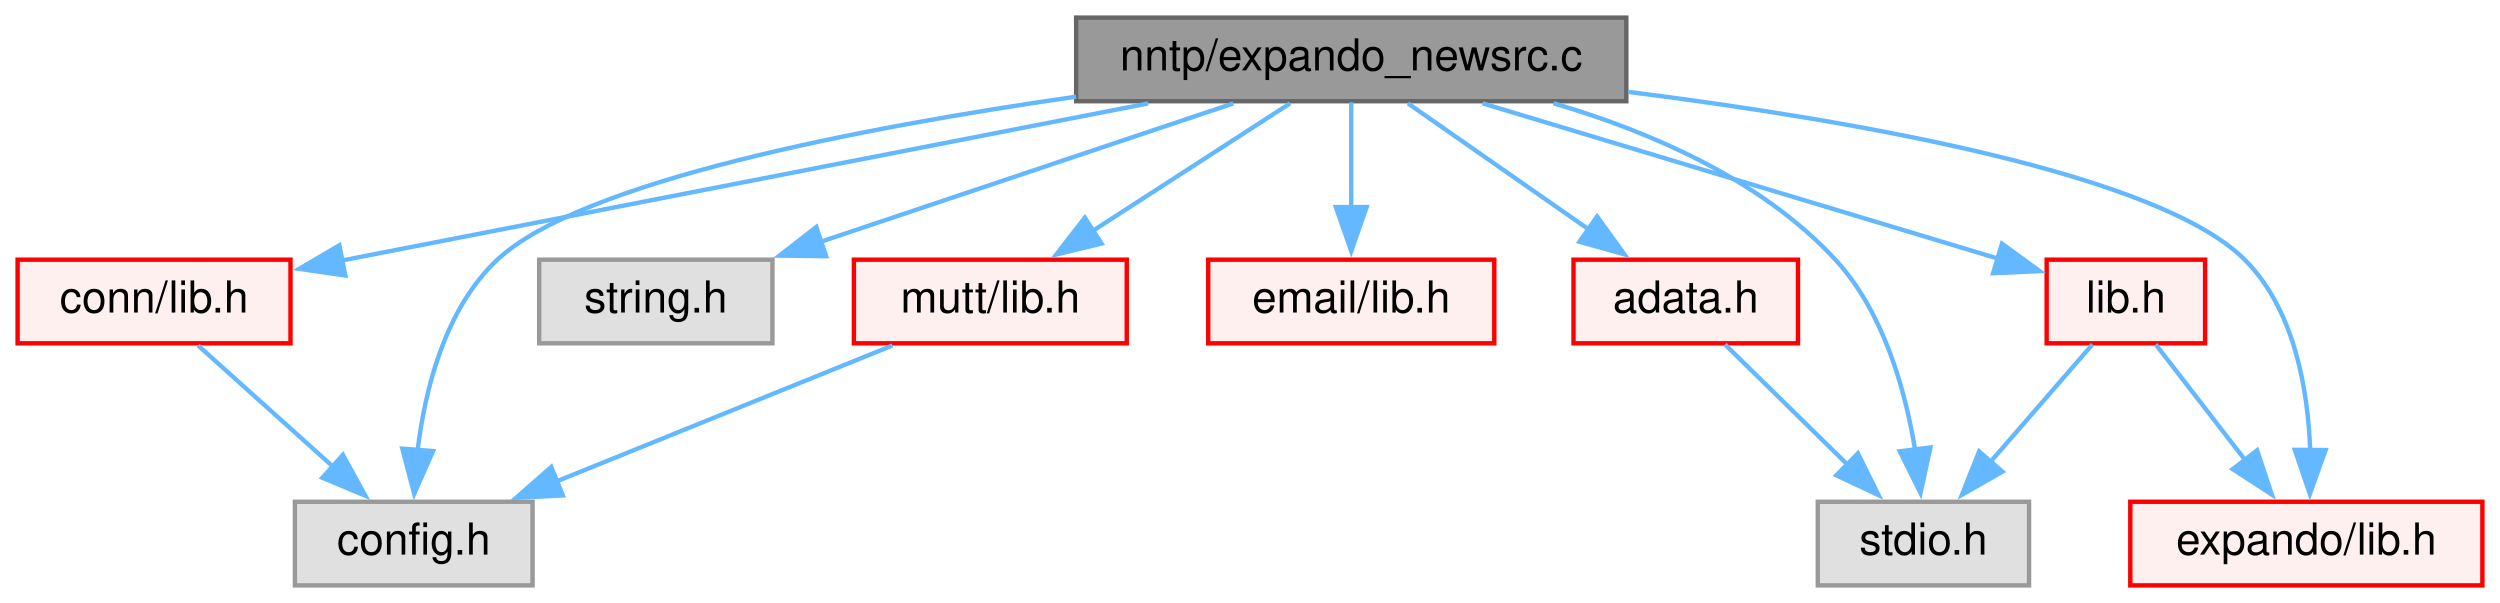
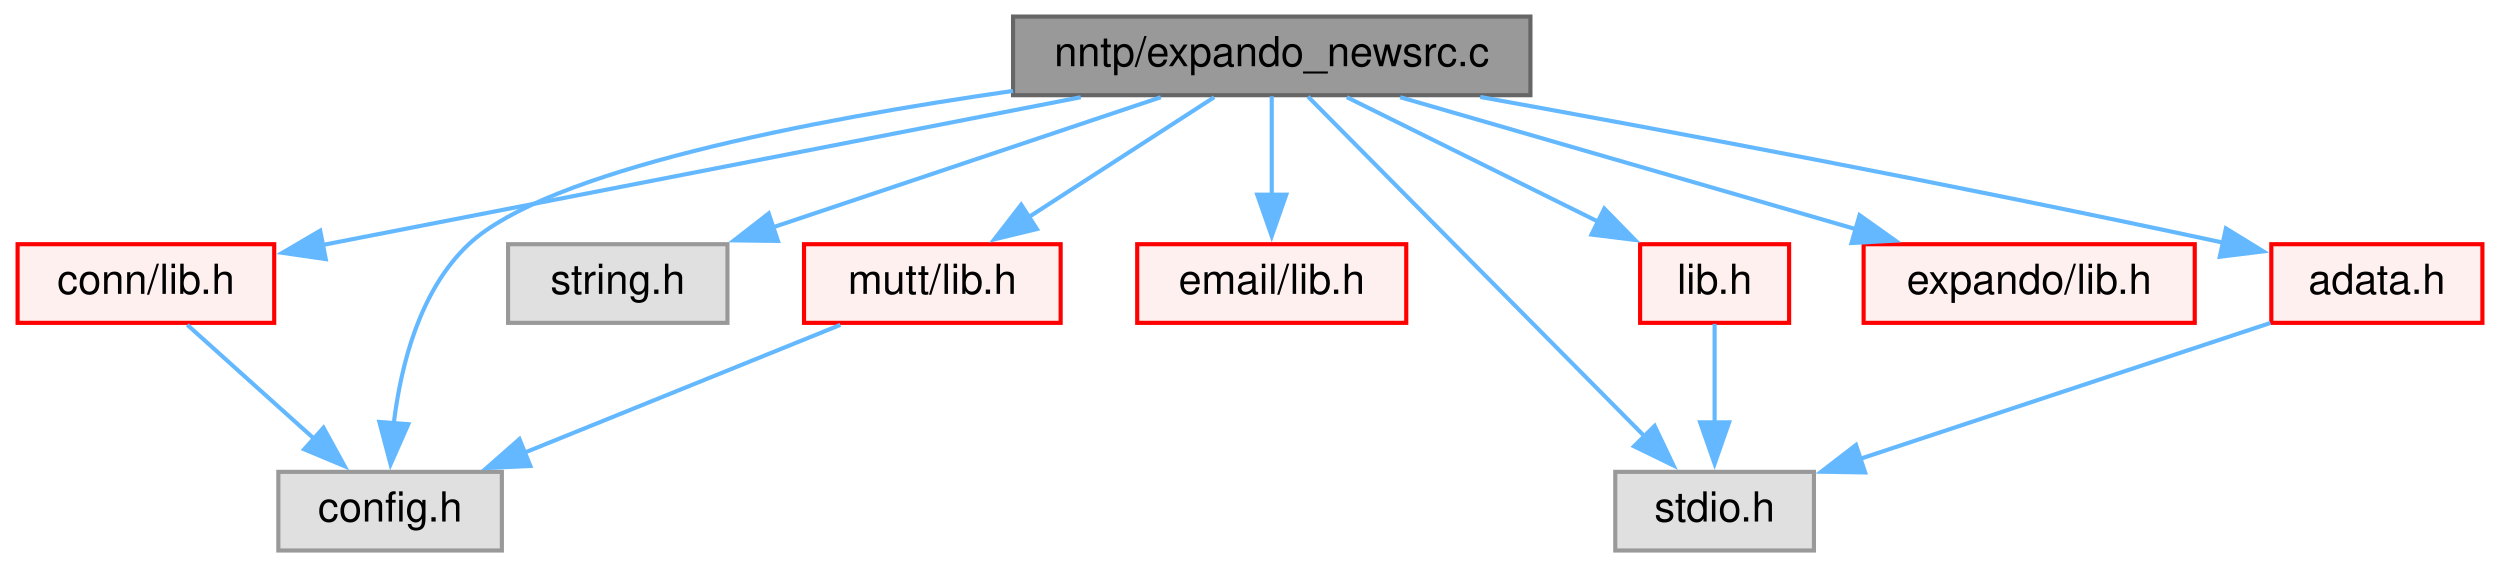
- <svg xmlns="http://www.w3.org/2000/svg" xmlns:xlink="http://www.w3.org/1999/xlink" width="568pt" height="137pt" viewBox="0.00 0.00 568.00 137.00">
+ <svg xmlns="http://www.w3.org/2000/svg" xmlns:xlink="http://www.w3.org/1999/xlink" width="604pt" height="137pt" viewBox="0.00 0.00 603.50 137.00">
  <g id="graph0" class="graph" transform="scale(1 1) rotate(0) translate(4 133)">
    <g id="node1" class="node">
      <g id="a_node1">
        <a xlink:title="Browse NNTP groups.">
          <polygon fill="#999999" stroke="#666666" points="365.5,-129 240.5,-129 240.5,-110 365.5,-110 365.5,-129" />
          <text text-anchor="middle" x="303" y="-117" font-family="Helvetica,sans-Serif" font-size="10.00">nntp/expando_newsrc.c</text>
        </a>
      </g>
    </g>
    <g id="node2" class="node">
      <g id="a_node2">
        <a xlink:title=" ">
          <polygon fill="#e0e0e0" stroke="#999999" points="117,-19 63,-19 63,0 117,0 117,-19" />
          <text text-anchor="middle" x="90" y="-7" font-family="Helvetica,sans-Serif" font-size="10.00">config.h</text>
        </a>
      </g>
    </g>
    <g id="edge1" class="edge">
      <path fill="none" stroke="#63b8ff" d="M240.49,-111.04C191.27,-103.95 127.91,-91.72 109,-74 97.17,-62.92 92.61,-44.8 90.89,-30.75" />
      <polygon fill="#63b8ff" stroke="#63b8ff" points="94.39,-30.51 90.11,-20.82 87.41,-31.06 94.39,-30.51" />
    </g>
    <g id="node3" class="node">
      <g id="a_node3">
        <a xlink:title=" ">
-           <polygon fill="#e0e0e0" stroke="#999999" points="457,-19 409,-19 409,0 457,0 457,-19" />
-           <text text-anchor="middle" x="433" y="-7" font-family="Helvetica,sans-Serif" font-size="10.00">stdio.h</text>
+           <polygon fill="#e0e0e0" stroke="#999999" points="434,-19 386,-19 386,0 434,0 434,-19" />
+           <text text-anchor="middle" x="410" y="-7" font-family="Helvetica,sans-Serif" font-size="10.00">stdio.h</text>
        </a>
      </g>
    </g>
    <g id="edge2" class="edge">
-       <path fill="none" stroke="#63b8ff" d="M348.95,-109.54C371.01,-103.07 396.23,-92.16 413,-74 423.93,-62.17 428.89,-44.4 431.13,-30.67" />
-       <polygon fill="#63b8ff" stroke="#63b8ff" points="434.58,-31.34 432.34,-20.98 427.63,-30.47 434.58,-31.34" />
+       <path fill="none" stroke="#63b8ff" d="M311.76,-109.66C329.55,-91.7 370.19,-50.69 393.23,-27.42" />
+       <polygon fill="#63b8ff" stroke="#63b8ff" points="395.51,-30.1 400.06,-20.54 390.53,-25.18 395.51,-30.1" />
    </g>
    <g id="node4" class="node">
      <g id="a_node4">
        <a xlink:title=" ">
          <polygon fill="#e0e0e0" stroke="#999999" points="171.5,-74 118.5,-74 118.5,-55 171.5,-55 171.5,-74" />
          <text text-anchor="middle" x="145" y="-62" font-family="Helvetica,sans-Serif" font-size="10.00">string.h</text>
        </a>
      </g>
    </g>
    <g id="edge3" class="edge">
      <path fill="none" stroke="#63b8ff" d="M276.2,-109.51C250.47,-100.88 211.37,-87.76 182.55,-78.1" />
      <polygon fill="#63b8ff" stroke="#63b8ff" points="183.7,-74.79 173.1,-74.93 181.47,-81.43 183.7,-74.79" />
    </g>
    <g id="node5" class="node">
      <g id="a_node5">
        <a xlink:href="mutt_2lib_8h.html" target="_top" xlink:title="Convenience wrapper for the library headers.">
          <polygon fill="#fff0f0" stroke="red" points="252,-74 190,-74 190,-55 252,-55 252,-74" />
          <text text-anchor="middle" x="221" y="-62" font-family="Helvetica,sans-Serif" font-size="10.00">mutt/lib.h</text>
        </a>
      </g>
    </g>
    <g id="edge4" class="edge">
      <path fill="none" stroke="#63b8ff" d="M289.09,-109.51C276.76,-101.54 258.53,-89.75 244.03,-80.38" />
      <polygon fill="#63b8ff" stroke="#63b8ff" points="246.27,-77.67 235.98,-75.18 242.47,-83.55 246.27,-77.67" />
    </g>
    <g id="node6" class="node">
      <g id="a_node6">
        <a xlink:href="email_2lib_8h.html" target="_top" xlink:title="Structs that make up an email.">
          <polygon fill="#fff0f0" stroke="red" points="335.5,-74 270.5,-74 270.5,-55 335.5,-55 335.5,-74" />
          <text text-anchor="middle" x="303" y="-62" font-family="Helvetica,sans-Serif" font-size="10.00">email/lib.h</text>
        </a>
      </g>
    </g>
    <g id="edge6" class="edge">
      <path fill="none" stroke="#63b8ff" d="M303,-109.75C303,-103.27 303,-94.16 303,-85.9" />
      <polygon fill="#63b8ff" stroke="#63b8ff" points="306.5,-85.96 303,-75.96 299.5,-85.96 306.5,-85.96" />
    </g>
    <g id="node7" class="node">
      <g id="a_node7">
        <a xlink:href="conn_2lib_8h.html" target="_top" xlink:title="Connection Library.">
          <polygon fill="#fff0f0" stroke="red" points="62,-74 0,-74 0,-55 62,-55 62,-74" />
          <text text-anchor="middle" x="31" y="-62" font-family="Helvetica,sans-Serif" font-size="10.00">conn/lib.h</text>
        </a>
      </g>
    </g>
    <g id="edge7" class="edge">
      <path fill="none" stroke="#63b8ff" d="M256.86,-109.51C205.53,-99.51 123.31,-83.49 73.5,-73.78" />
      <polygon fill="#63b8ff" stroke="#63b8ff" points="74.45,-70.4 63.97,-71.92 73.11,-77.27 74.45,-70.4" />
    </g>
    <g id="node8" class="node">
      <g id="a_node8">
        <a xlink:href="nntp_2lib_8h.html" target="_top" xlink:title="Usenet network mailbox type; talk to an NNTP server.">
-           <polygon fill="#fff0f0" stroke="red" points="497,-74 461,-74 461,-55 497,-55 497,-74" />
-           <text text-anchor="middle" x="479" y="-62" font-family="Helvetica,sans-Serif" font-size="10.00">lib.h</text>
+           <polygon fill="#fff0f0" stroke="red" points="428,-74 392,-74 392,-55 428,-55 428,-74" />
+           <text text-anchor="middle" x="410" y="-62" font-family="Helvetica,sans-Serif" font-size="10.00">lib.h</text>
        </a>
      </g>
    </g>
    <g id="edge9" class="edge">
-       <path fill="none" stroke="#63b8ff" d="M332.86,-109.51C365.52,-99.67 417.54,-84.01 449.9,-74.26" />
-       <polygon fill="#63b8ff" stroke="#63b8ff" points="450.85,-77.63 459.42,-71.4 448.83,-70.93 450.85,-77.63" />
+       <path fill="none" stroke="#63b8ff" d="M321.15,-109.51C337.78,-101.27 362.64,-88.96 381.85,-79.45" />
+       <polygon fill="#63b8ff" stroke="#63b8ff" points="383.35,-82.6 390.76,-75.03 380.25,-76.33 383.35,-82.6" />
    </g>
    <g id="node9" class="node">
      <g id="a_node9">
        <a xlink:href="expando_2lib_8h.html" target="_top" xlink:title="Parse Expando string.">
-           <polygon fill="#fff0f0" stroke="red" points="560,-19 480,-19 480,0 560,0 560,-19" />
-           <text text-anchor="middle" x="520" y="-7" font-family="Helvetica,sans-Serif" font-size="10.00">expando/lib.h</text>
+           <polygon fill="#fff0f0" stroke="red" points="526,-74 446,-74 446,-55 526,-55 526,-74" />
+           <text text-anchor="middle" x="486" y="-62" font-family="Helvetica,sans-Serif" font-size="10.00">expando/lib.h</text>
+         </a>
+       </g>
+     </g>
+     <g id="edge11" class="edge">
+       <path fill="none" stroke="#63b8ff" d="M334.04,-109.51C364.37,-100.73 410.73,-87.3 444.27,-77.59" />
+       <polygon fill="#63b8ff" stroke="#63b8ff" points="445.02,-81.01 453.66,-74.87 443.08,-74.29 445.02,-81.01" />
+     </g>
+     <g id="node10" class="node">
+       <g id="a_node10">
+         <a xlink:href="nntp_2adata_8h.html" target="_top" xlink:title="Nntp-specific Account data.">
+           <polygon fill="#fff0f0" stroke="red" points="595.5,-74 544.5,-74 544.5,-55 595.5,-55 595.5,-74" />
+           <text text-anchor="middle" x="570" y="-62" font-family="Helvetica,sans-Serif" font-size="10.00">adata.h</text>
        </a>
      </g>
    </g>
    <g id="edge12" class="edge">
-       <path fill="none" stroke="#63b8ff" d="M365.91,-112.13C418,-105.55 486.5,-93.47 506,-74 517.25,-62.76 520.36,-44.66 520.88,-30.66" />
-       <polygon fill="#63b8ff" stroke="#63b8ff" points="524.38,-30.75 520.8,-20.77 517.38,-30.8 524.38,-30.75" />
-     </g>
-     <g id="node10" class="node">
-       <g id="a_node10">
-         <a xlink:href="nntp_2adata_8h.html" target="_top" xlink:title="Nntp-specific Account data.">
-           <polygon fill="#fff0f0" stroke="red" points="404.5,-74 353.5,-74 353.5,-55 404.5,-55 404.5,-74" />
-           <text text-anchor="middle" x="379" y="-62" font-family="Helvetica,sans-Serif" font-size="10.00">adata.h</text>
-         </a>
-       </g>
-     </g>
-     <g id="edge13" class="edge">
-       <path fill="none" stroke="#63b8ff" d="M315.89,-109.51C327.1,-101.7 343.57,-90.21 356.88,-80.93" />
-       <polygon fill="#63b8ff" stroke="#63b8ff" points="358.86,-83.81 365.06,-75.22 354.85,-78.07 358.86,-83.81" />
+       <path fill="none" stroke="#63b8ff" d="M353.38,-109.57C398.08,-101.48 465.41,-88.9 533.16,-74.31" />
+       <polygon fill="#63b8ff" stroke="#63b8ff" points="533.53,-77.81 542.56,-72.27 532.05,-70.97 533.53,-77.81" />
    </g>
    <g id="edge5" class="edge">
      <path fill="none" stroke="#63b8ff" d="M198.78,-54.51C177.86,-46.04 146.27,-33.27 122.52,-23.66" />
      <polygon fill="#63b8ff" stroke="#63b8ff" points="123.88,-20.43 113.3,-19.93 121.25,-26.92 123.88,-20.43" />
    </g>
    <g id="edge8" class="edge">
      <path fill="none" stroke="#63b8ff" d="M41.01,-54.51C49.37,-47 61.5,-36.1 71.6,-27.03" />
      <polygon fill="#63b8ff" stroke="#63b8ff" points="73.91,-29.66 79.01,-20.37 69.24,-24.45 73.91,-29.66" />
    </g>
    <g id="edge10" class="edge">
-       <path fill="none" stroke="#63b8ff" d="M471.4,-54.75C465.12,-47.5 455.99,-36.98 448.2,-28.02" />
-       <polygon fill="#63b8ff" stroke="#63b8ff" points="450.95,-25.84 441.75,-20.59 445.66,-30.43 450.95,-25.84" />
+       <path fill="none" stroke="#63b8ff" d="M410,-54.75C410,-48.27 410,-39.16 410,-30.9" />
+       <polygon fill="#63b8ff" stroke="#63b8ff" points="413.5,-30.96 410,-20.96 406.5,-30.96 413.5,-30.96" />
    </g>
-     <g id="edge11" class="edge">
-       <path fill="none" stroke="#63b8ff" d="M485.77,-54.75C491.32,-47.58 499.34,-37.2 506.23,-28.3" />
-       <polygon fill="#63b8ff" stroke="#63b8ff" points="508.81,-30.69 512.16,-20.64 503.27,-26.41 508.81,-30.69" />
-     </g>
-     <g id="edge14" class="edge">
-       <path fill="none" stroke="#63b8ff" d="M387.92,-54.75C395.45,-47.35 406.47,-36.54 415.73,-27.45" />
-       <polygon fill="#63b8ff" stroke="#63b8ff" points="418.12,-30 422.81,-20.5 413.22,-25.01 418.12,-30" />
+     <g id="edge13" class="edge">
+       <path fill="none" stroke="#63b8ff" d="M544.29,-54.98C517.43,-46.08 475.09,-32.06 445.14,-22.14" />
+       <polygon fill="#63b8ff" stroke="#63b8ff" points="446.36,-18.86 435.77,-19.04 444.16,-25.5 446.36,-18.86" />
    </g>
  </g>
</svg>
